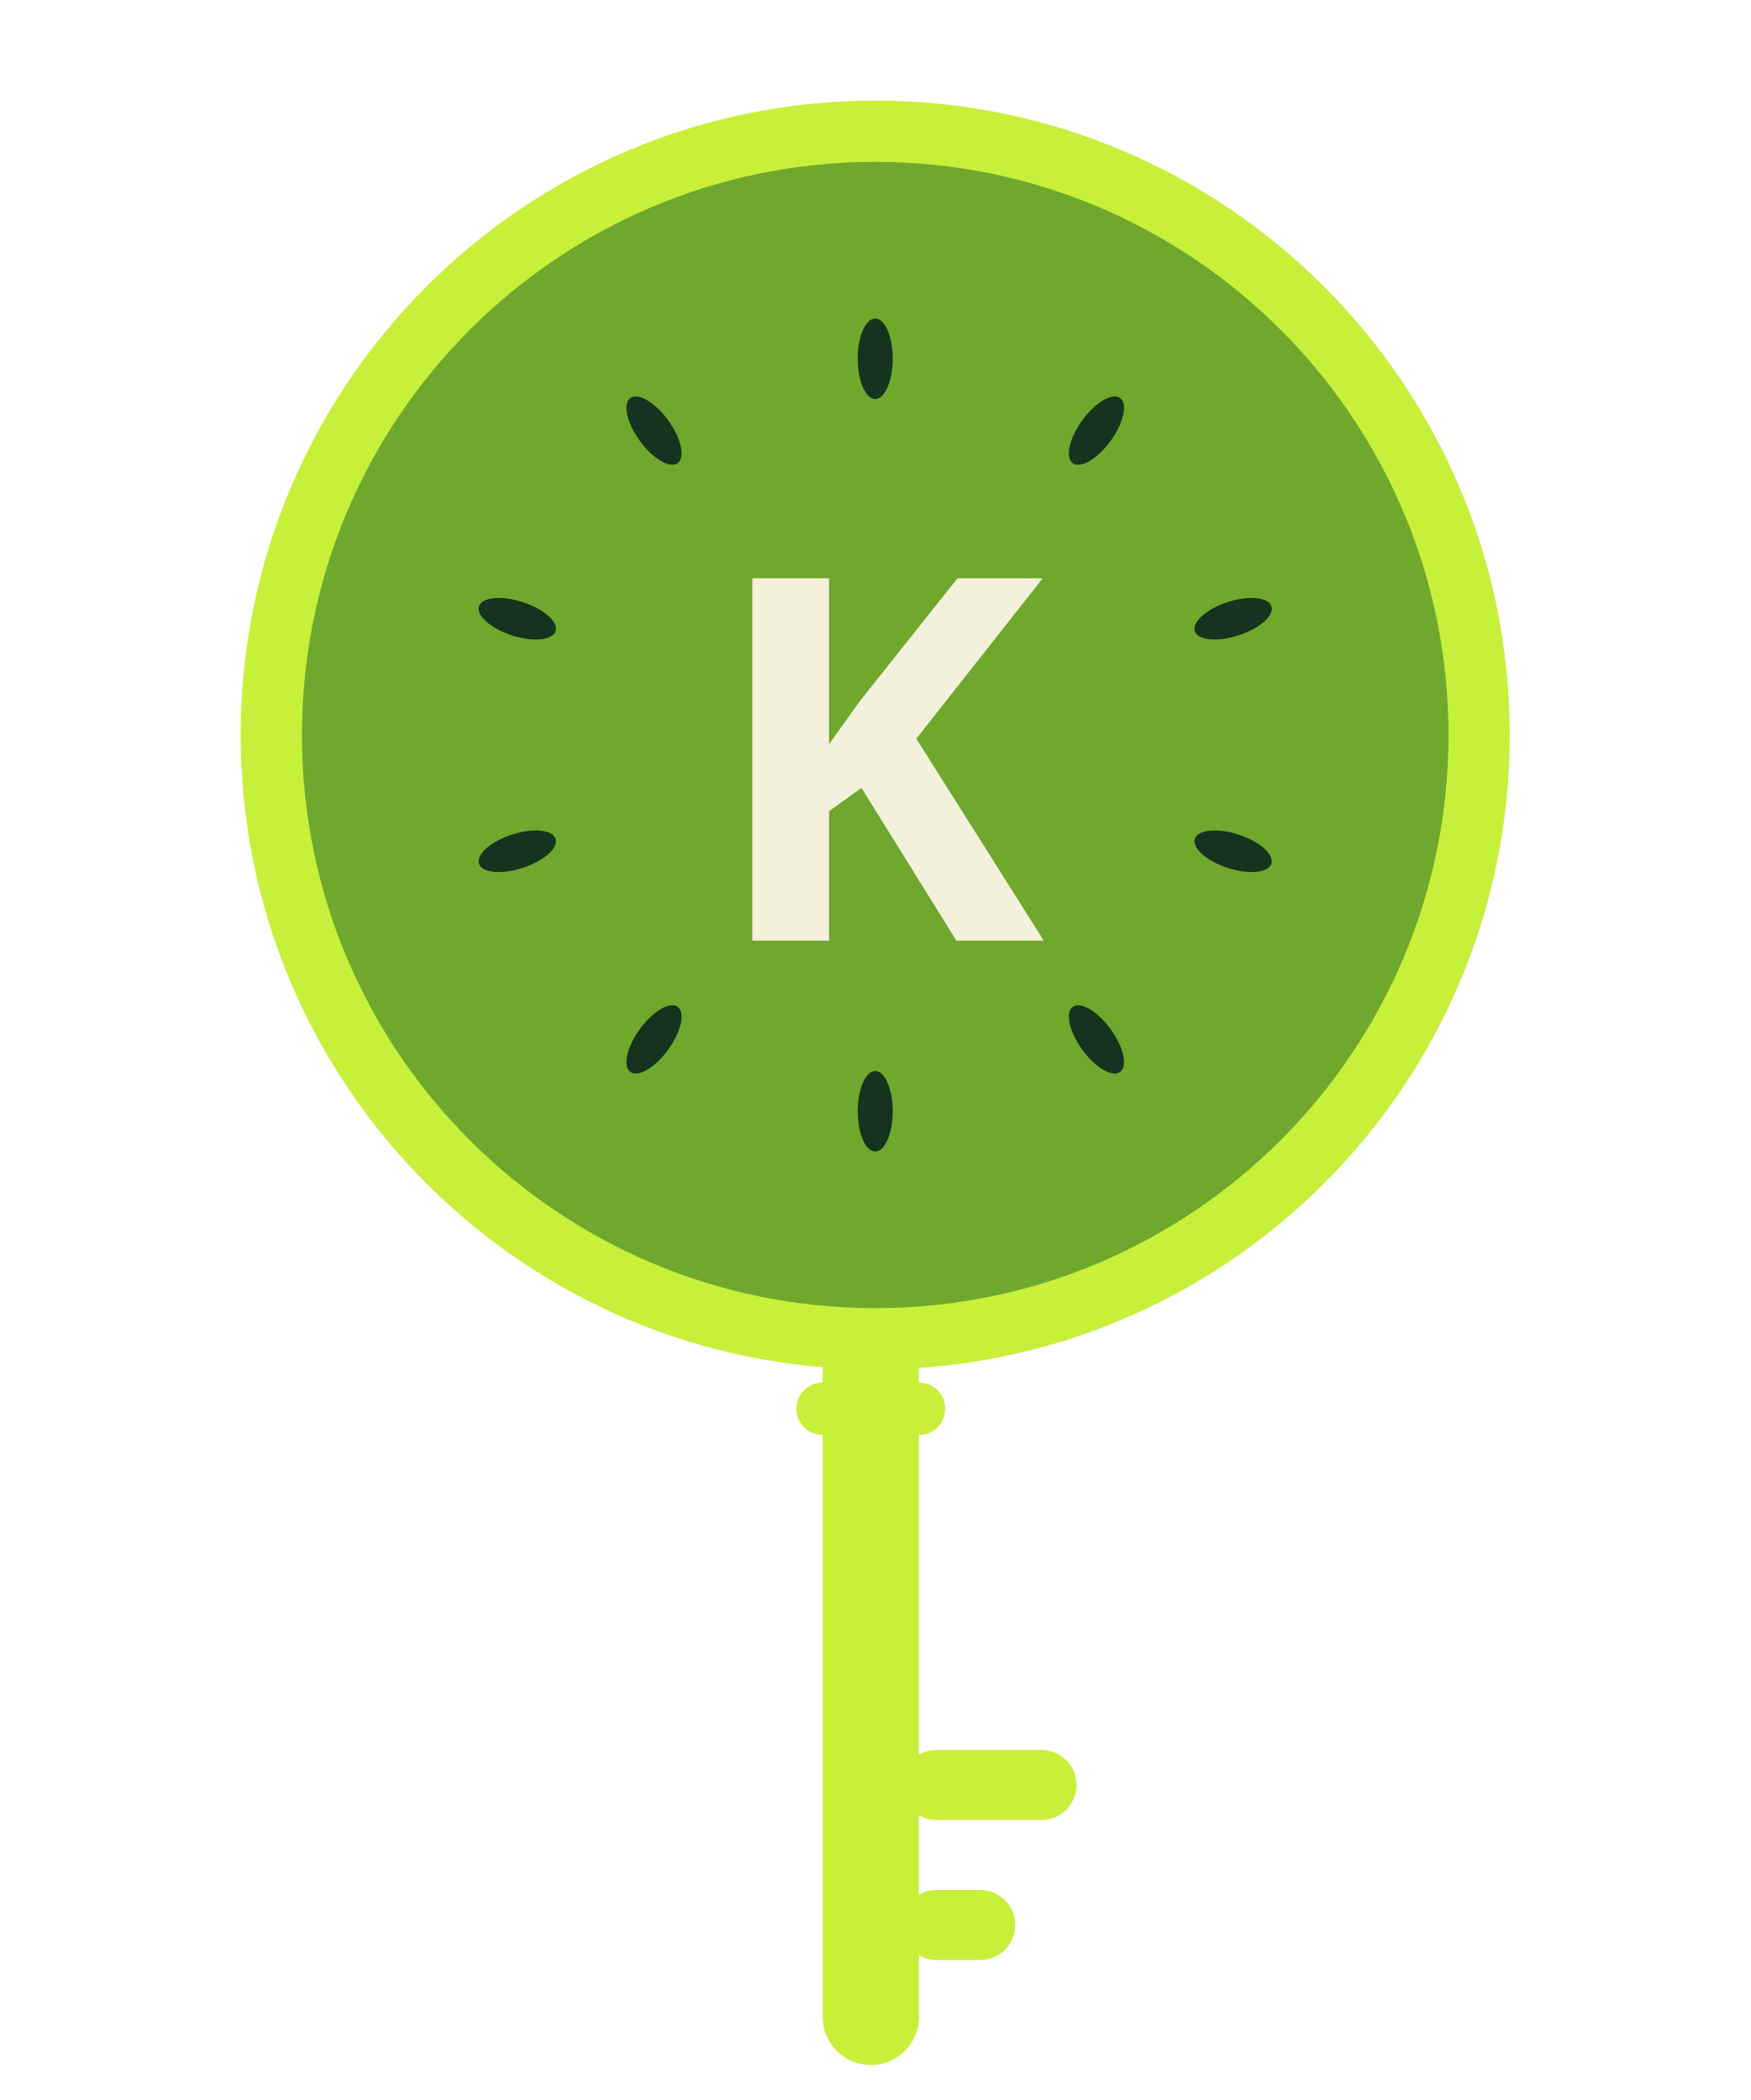
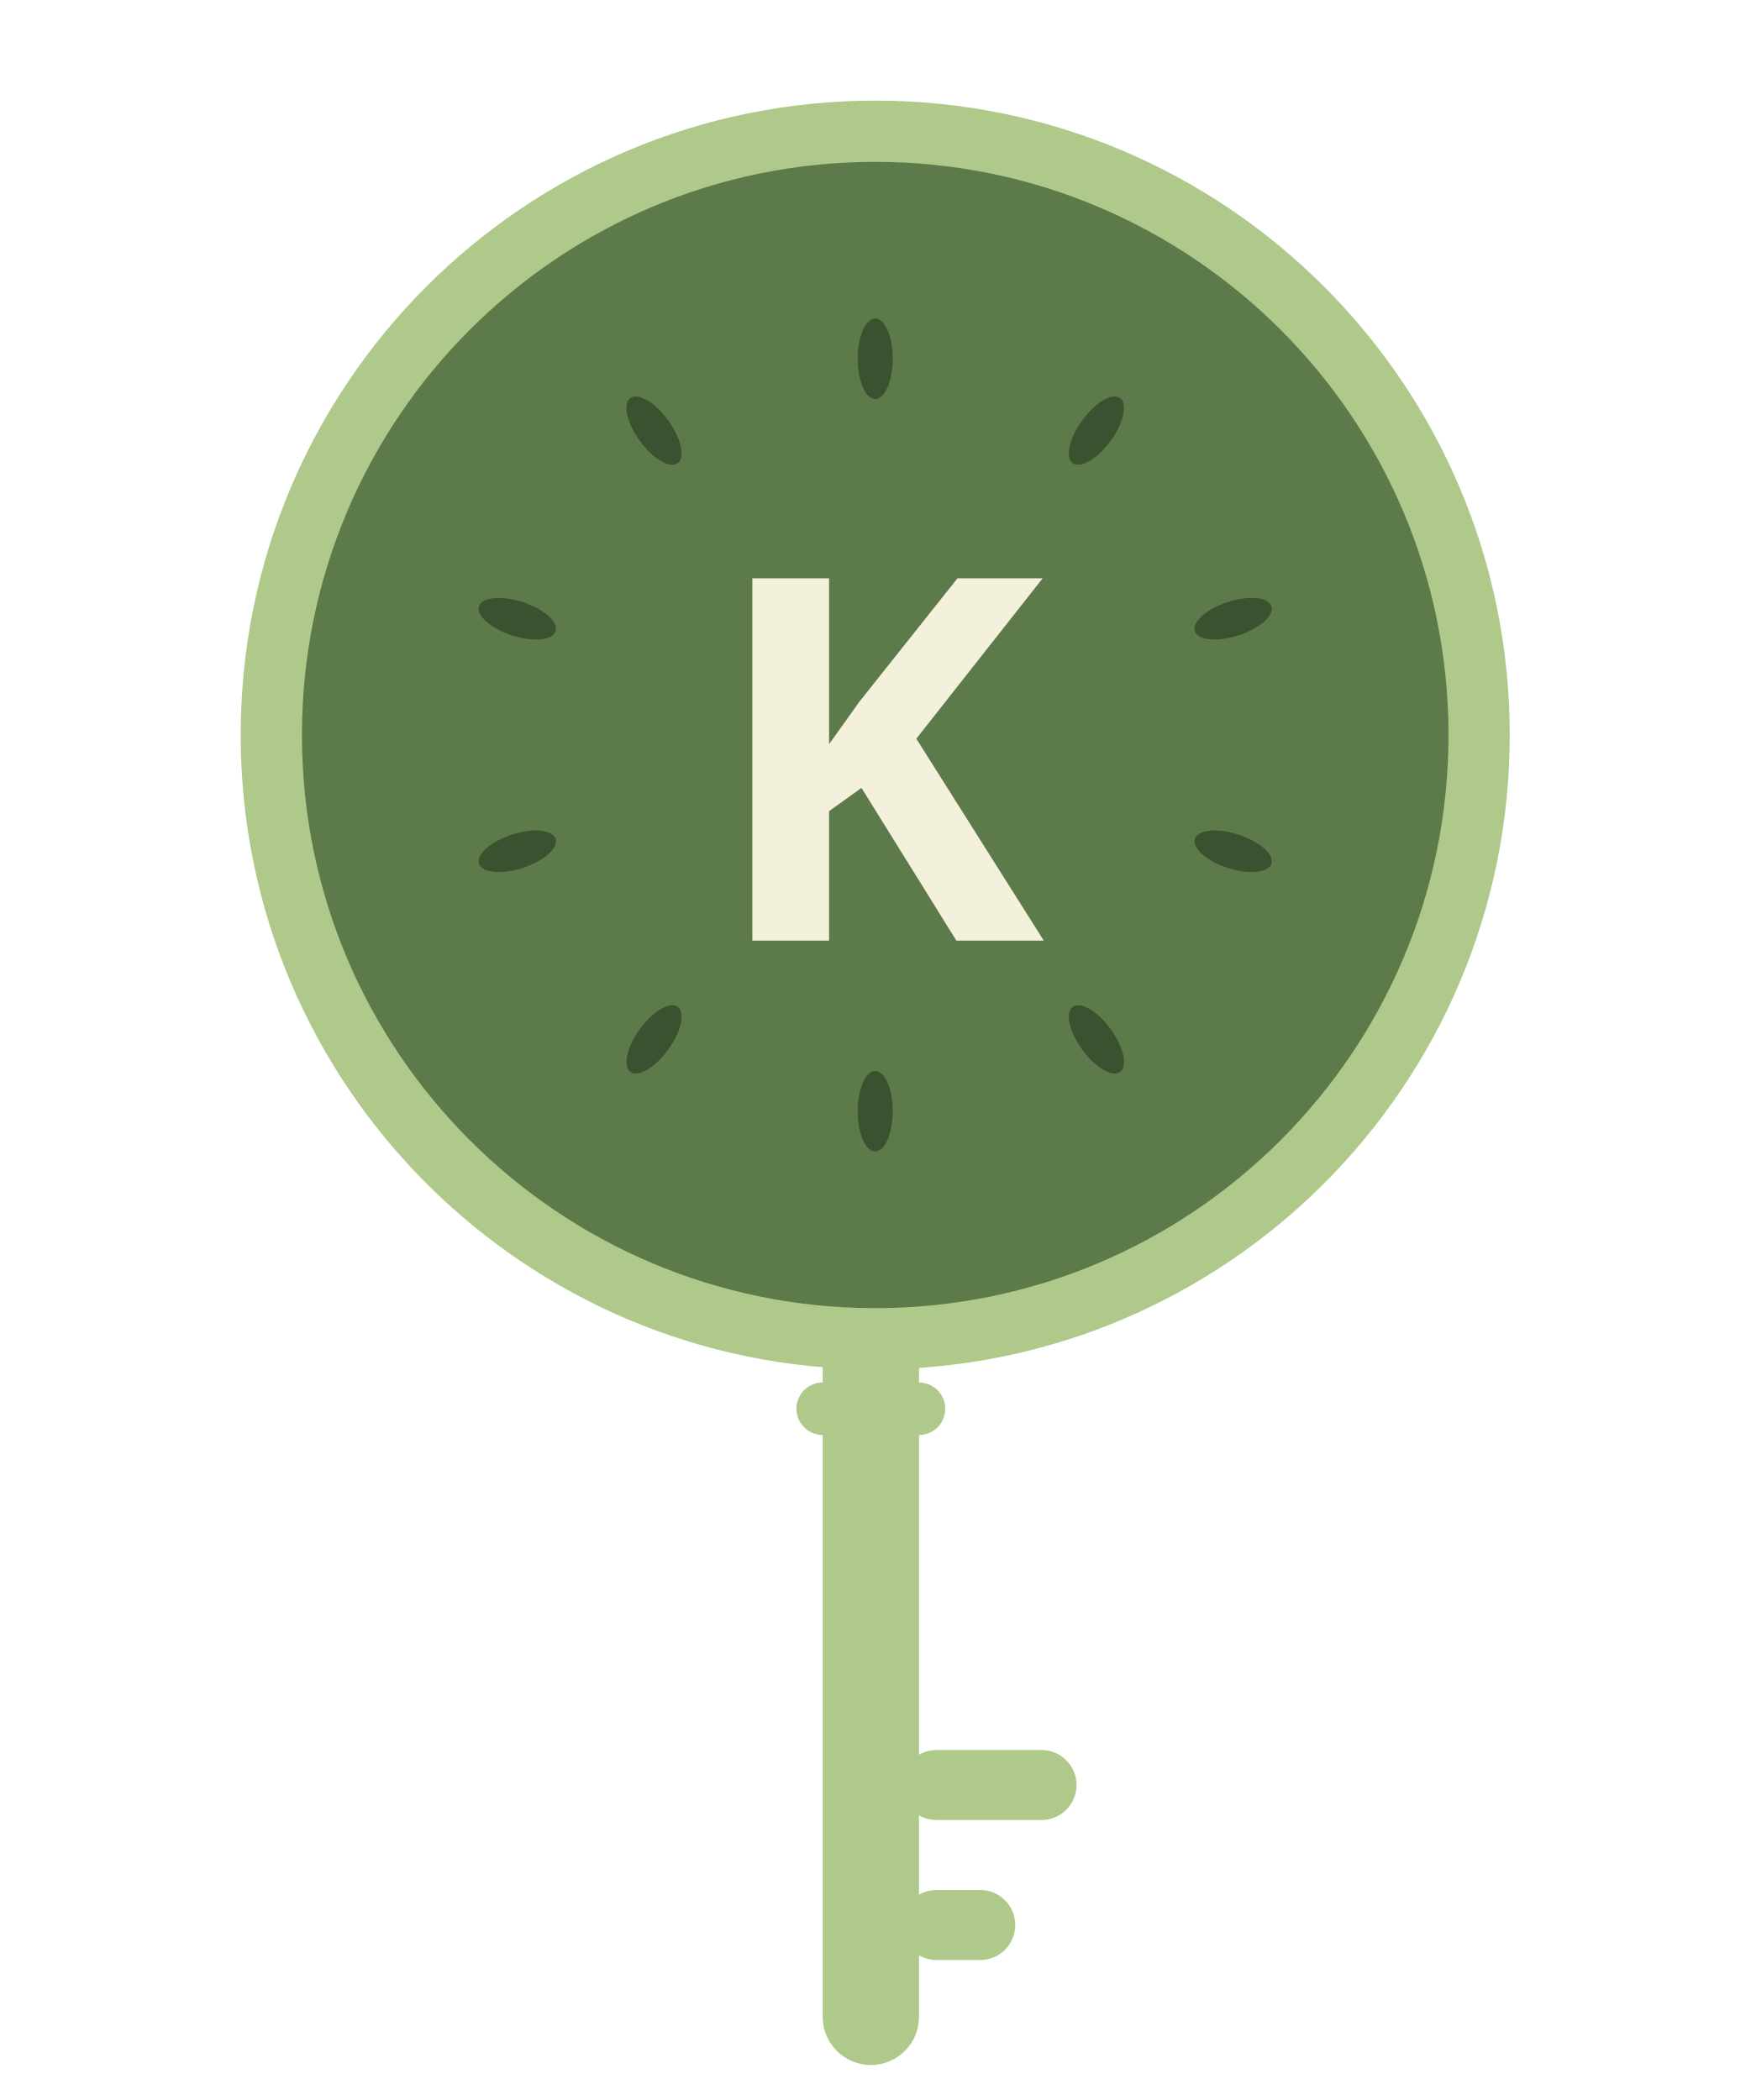
<svg xmlns="http://www.w3.org/2000/svg" width="200" height="240" viewBox="0 0 200 240" role="img" aria-label="Keywi">
-   <g fill="#C6F03A">
+   <g fill="#AEC98A">
    <rect x="94" y="150" width="11" height="86" rx="5.5" />
    <rect x="91" y="158" width="17" height="6" rx="3" />
    <rect x="103" y="200" width="20" height="8" rx="4" />
    <rect x="103" y="216" width="13" height="8" rx="4" />
  </g>
-   <circle cx="100" cy="84" r="66" fill="#6FA82C" />
-   <circle cx="100" cy="84" r="69" fill="none" stroke="#C6F03A" stroke-width="7" />
-   <g fill="#15331E">
+   <circle cx="100" cy="84" r="66" fill="#5C7A4A" />
+   <circle cx="100" cy="84" r="69" fill="none" stroke="#AEC98A" stroke-width="7" />
+   <g fill="#3A5230">
    <ellipse cx="100" cy="41" rx="2" ry="4.6" transform="rotate(0 100 84)" />
    <ellipse cx="100" cy="41" rx="2" ry="4.6" transform="rotate(36 100 84)" />
    <ellipse cx="100" cy="41" rx="2" ry="4.6" transform="rotate(72 100 84)" />
    <ellipse cx="100" cy="41" rx="2" ry="4.6" transform="rotate(108 100 84)" />
    <ellipse cx="100" cy="41" rx="2" ry="4.6" transform="rotate(144 100 84)" />
    <ellipse cx="100" cy="41" rx="2" ry="4.6" transform="rotate(180 100 84)" />
    <ellipse cx="100" cy="41" rx="2" ry="4.6" transform="rotate(216 100 84)" />
    <ellipse cx="100" cy="41" rx="2" ry="4.6" transform="rotate(252 100 84)" />
    <ellipse cx="100" cy="41" rx="2" ry="4.6" transform="rotate(288 100 84)" />
    <ellipse cx="100" cy="41" rx="2" ry="4.6" transform="rotate(324 100 84)" />
  </g>
  <text x="100" y="85" text-anchor="middle" dominant-baseline="central" font-family="'Bricolage Grotesque', sans-serif" font-weight="800" font-size="58" letter-spacing="-2" fill="#F3F1DC">K</text>
</svg>
